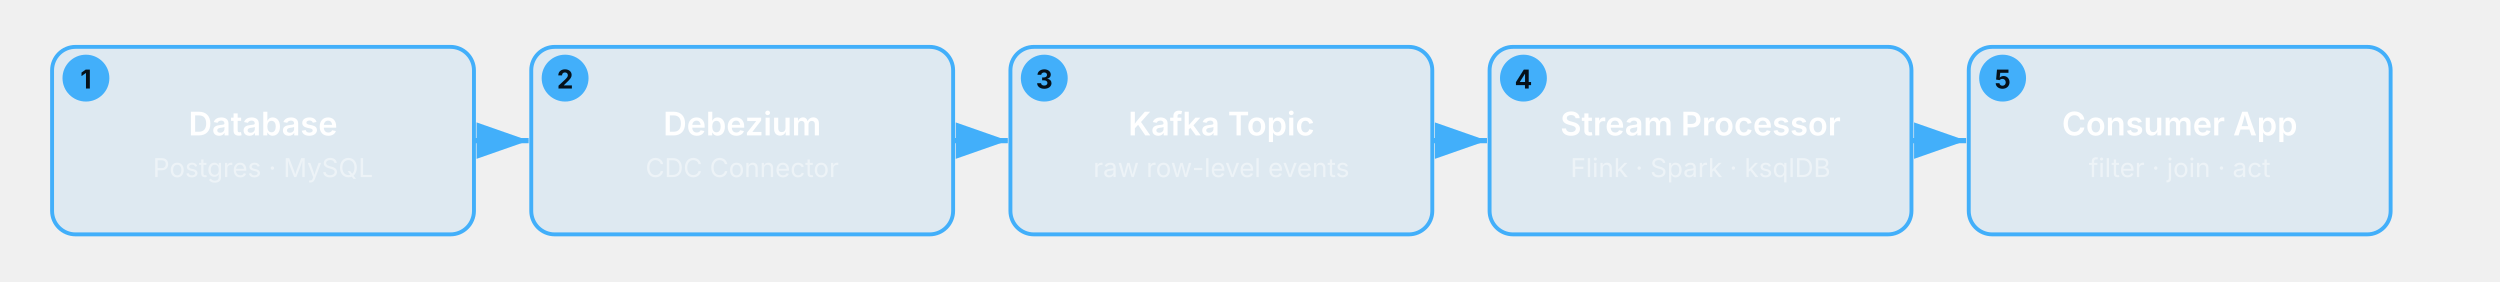
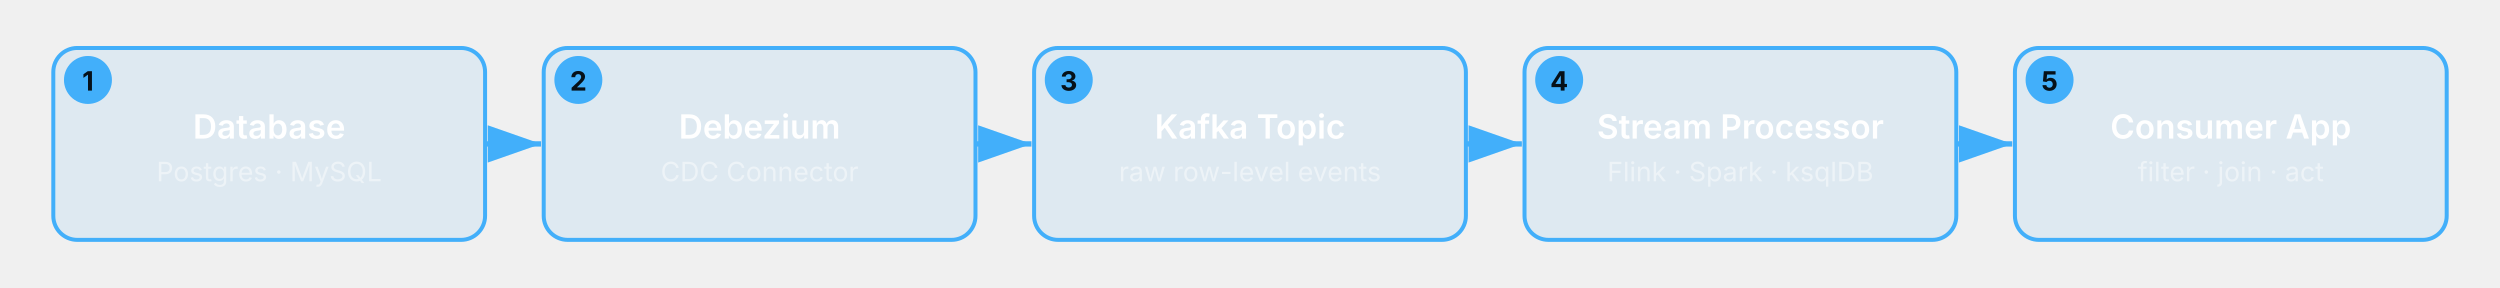
- <svg xmlns="http://www.w3.org/2000/svg" viewBox="0 0 960 108" width="960" height="108">
+ <svg xmlns="http://www.w3.org/2000/svg" viewBox="0 0 938 108" width="938" height="108">
  <defs>
    <marker id="arr-c" markerWidth="10" markerHeight="7" refX="10" refY="3.5" orient="auto">
      <polygon points="0 0, 10 3.5, 0 7" fill="#42affa" />
    </marker>
  </defs>
  <circle cx="33" cy="30" r="9" fill="#42affa" />
  <text x="33" y="34" text-anchor="middle" font-family="system-ui,-apple-system,sans-serif" font-size="10" font-weight="700" fill="#000">1</text>
  <rect x="20" y="18" width="162" height="72" rx="9" fill="rgba(66,175,250,0.10)" stroke="#42affa" stroke-width="1.5" />
  <text x="101" y="52" text-anchor="middle" font-family="system-ui,-apple-system,sans-serif" font-size="12.5" font-weight="600" fill="white">Database</text>
  <text x="101" y="68" text-anchor="middle" font-family="system-ui,-apple-system,sans-serif" font-size="10" fill="rgba(255,255,255,0.45)">Postgres · MySQL</text>
  <line x1="182" y1="54" x2="203" y2="54" stroke="#42affa" stroke-width="2" marker-end="url(#arr-c)" />
  <circle cx="217" cy="30" r="9" fill="#42affa" />
  <text x="217" y="34" text-anchor="middle" font-family="system-ui,-apple-system,sans-serif" font-size="10" font-weight="700" fill="#000">2</text>
  <rect x="204" y="18" width="162" height="72" rx="9" fill="rgba(66,175,250,0.10)" stroke="#42affa" stroke-width="1.5" />
  <text x="285" y="52" text-anchor="middle" font-family="system-ui,-apple-system,sans-serif" font-size="12.5" font-weight="600" fill="white">Debezium</text>
  <text x="285" y="68" text-anchor="middle" font-family="system-ui,-apple-system,sans-serif" font-size="10" fill="rgba(255,255,255,0.45)">CDC Connector</text>
  <line x1="366" y1="54" x2="387" y2="54" stroke="#42affa" stroke-width="2" marker-end="url(#arr-c)" />
  <circle cx="401" cy="30" r="9" fill="#42affa" />
  <text x="401" y="34" text-anchor="middle" font-family="system-ui,-apple-system,sans-serif" font-size="10" font-weight="700" fill="#000">3</text>
  <rect x="388" y="18" width="162" height="72" rx="9" fill="rgba(66,175,250,0.10)" stroke="#42affa" stroke-width="1.5" />
  <text x="469" y="52" text-anchor="middle" font-family="system-ui,-apple-system,sans-serif" font-size="12.5" font-weight="600" fill="white">Kafka Topic</text>
  <text x="469" y="68" text-anchor="middle" font-family="system-ui,-apple-system,sans-serif" font-size="10" fill="rgba(255,255,255,0.45)">raw row-level events</text>
  <line x1="550" y1="54" x2="571" y2="54" stroke="#42affa" stroke-width="2" marker-end="url(#arr-c)" />
  <circle cx="585" cy="30" r="9" fill="#42affa" />
  <text x="585" y="34" text-anchor="middle" font-family="system-ui,-apple-system,sans-serif" font-size="10" font-weight="700" fill="#000">4</text>
  <rect x="572" y="18" width="162" height="72" rx="9" fill="rgba(66,175,250,0.10)" stroke="#42affa" stroke-width="1.5" />
  <text x="653" y="52" text-anchor="middle" font-family="system-ui,-apple-system,sans-serif" font-size="12.5" font-weight="600" fill="white">Stream Processor</text>
  <text x="653" y="68" text-anchor="middle" font-family="system-ui,-apple-system,sans-serif" font-size="10" fill="rgba(255,255,255,0.45)">Flink · Spark · ksqlDB</text>
  <line x1="734" y1="54" x2="755" y2="54" stroke="#42affa" stroke-width="2" marker-end="url(#arr-c)" />
  <circle cx="769" cy="30" r="9" fill="#42affa" />
  <text x="769" y="34" text-anchor="middle" font-family="system-ui,-apple-system,sans-serif" font-size="10" font-weight="700" fill="#000">5</text>
  <rect x="756" y="18" width="162" height="72" rx="9" fill="rgba(66,175,250,0.10)" stroke="#42affa" stroke-width="1.5" />
  <text x="837" y="52" text-anchor="middle" font-family="system-ui,-apple-system,sans-serif" font-size="12.5" font-weight="600" fill="white">Consumer App</text>
  <text x="837" y="68" text-anchor="middle" font-family="system-ui,-apple-system,sans-serif" font-size="10" fill="rgba(255,255,255,0.45)">filter · join · act</text>
</svg>
